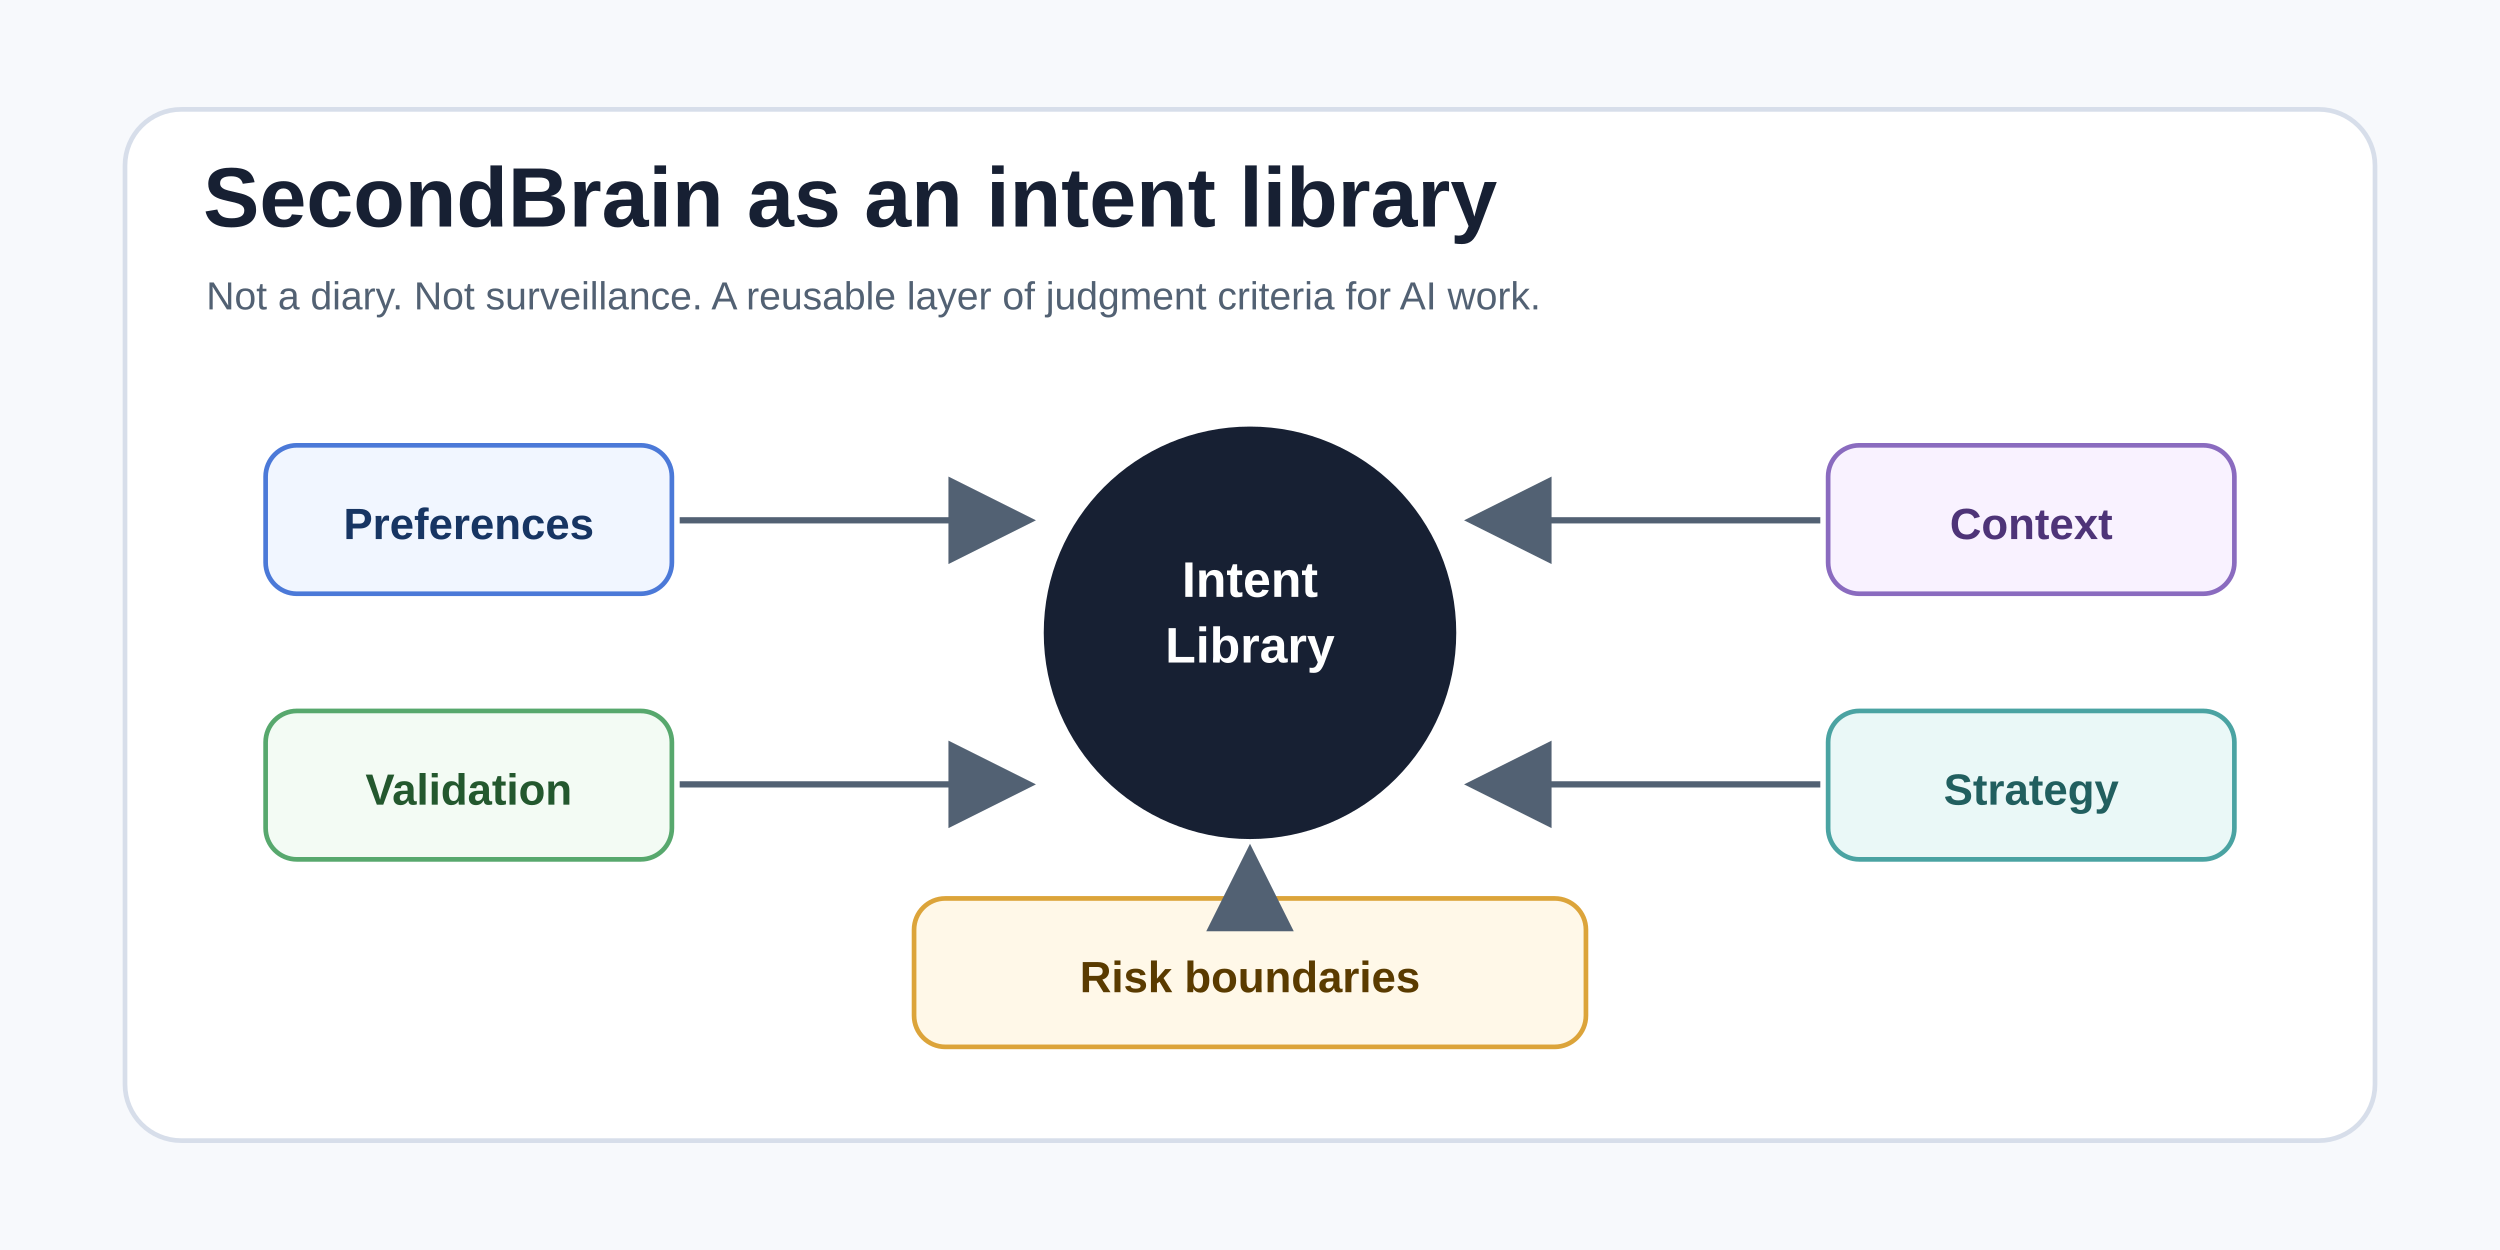
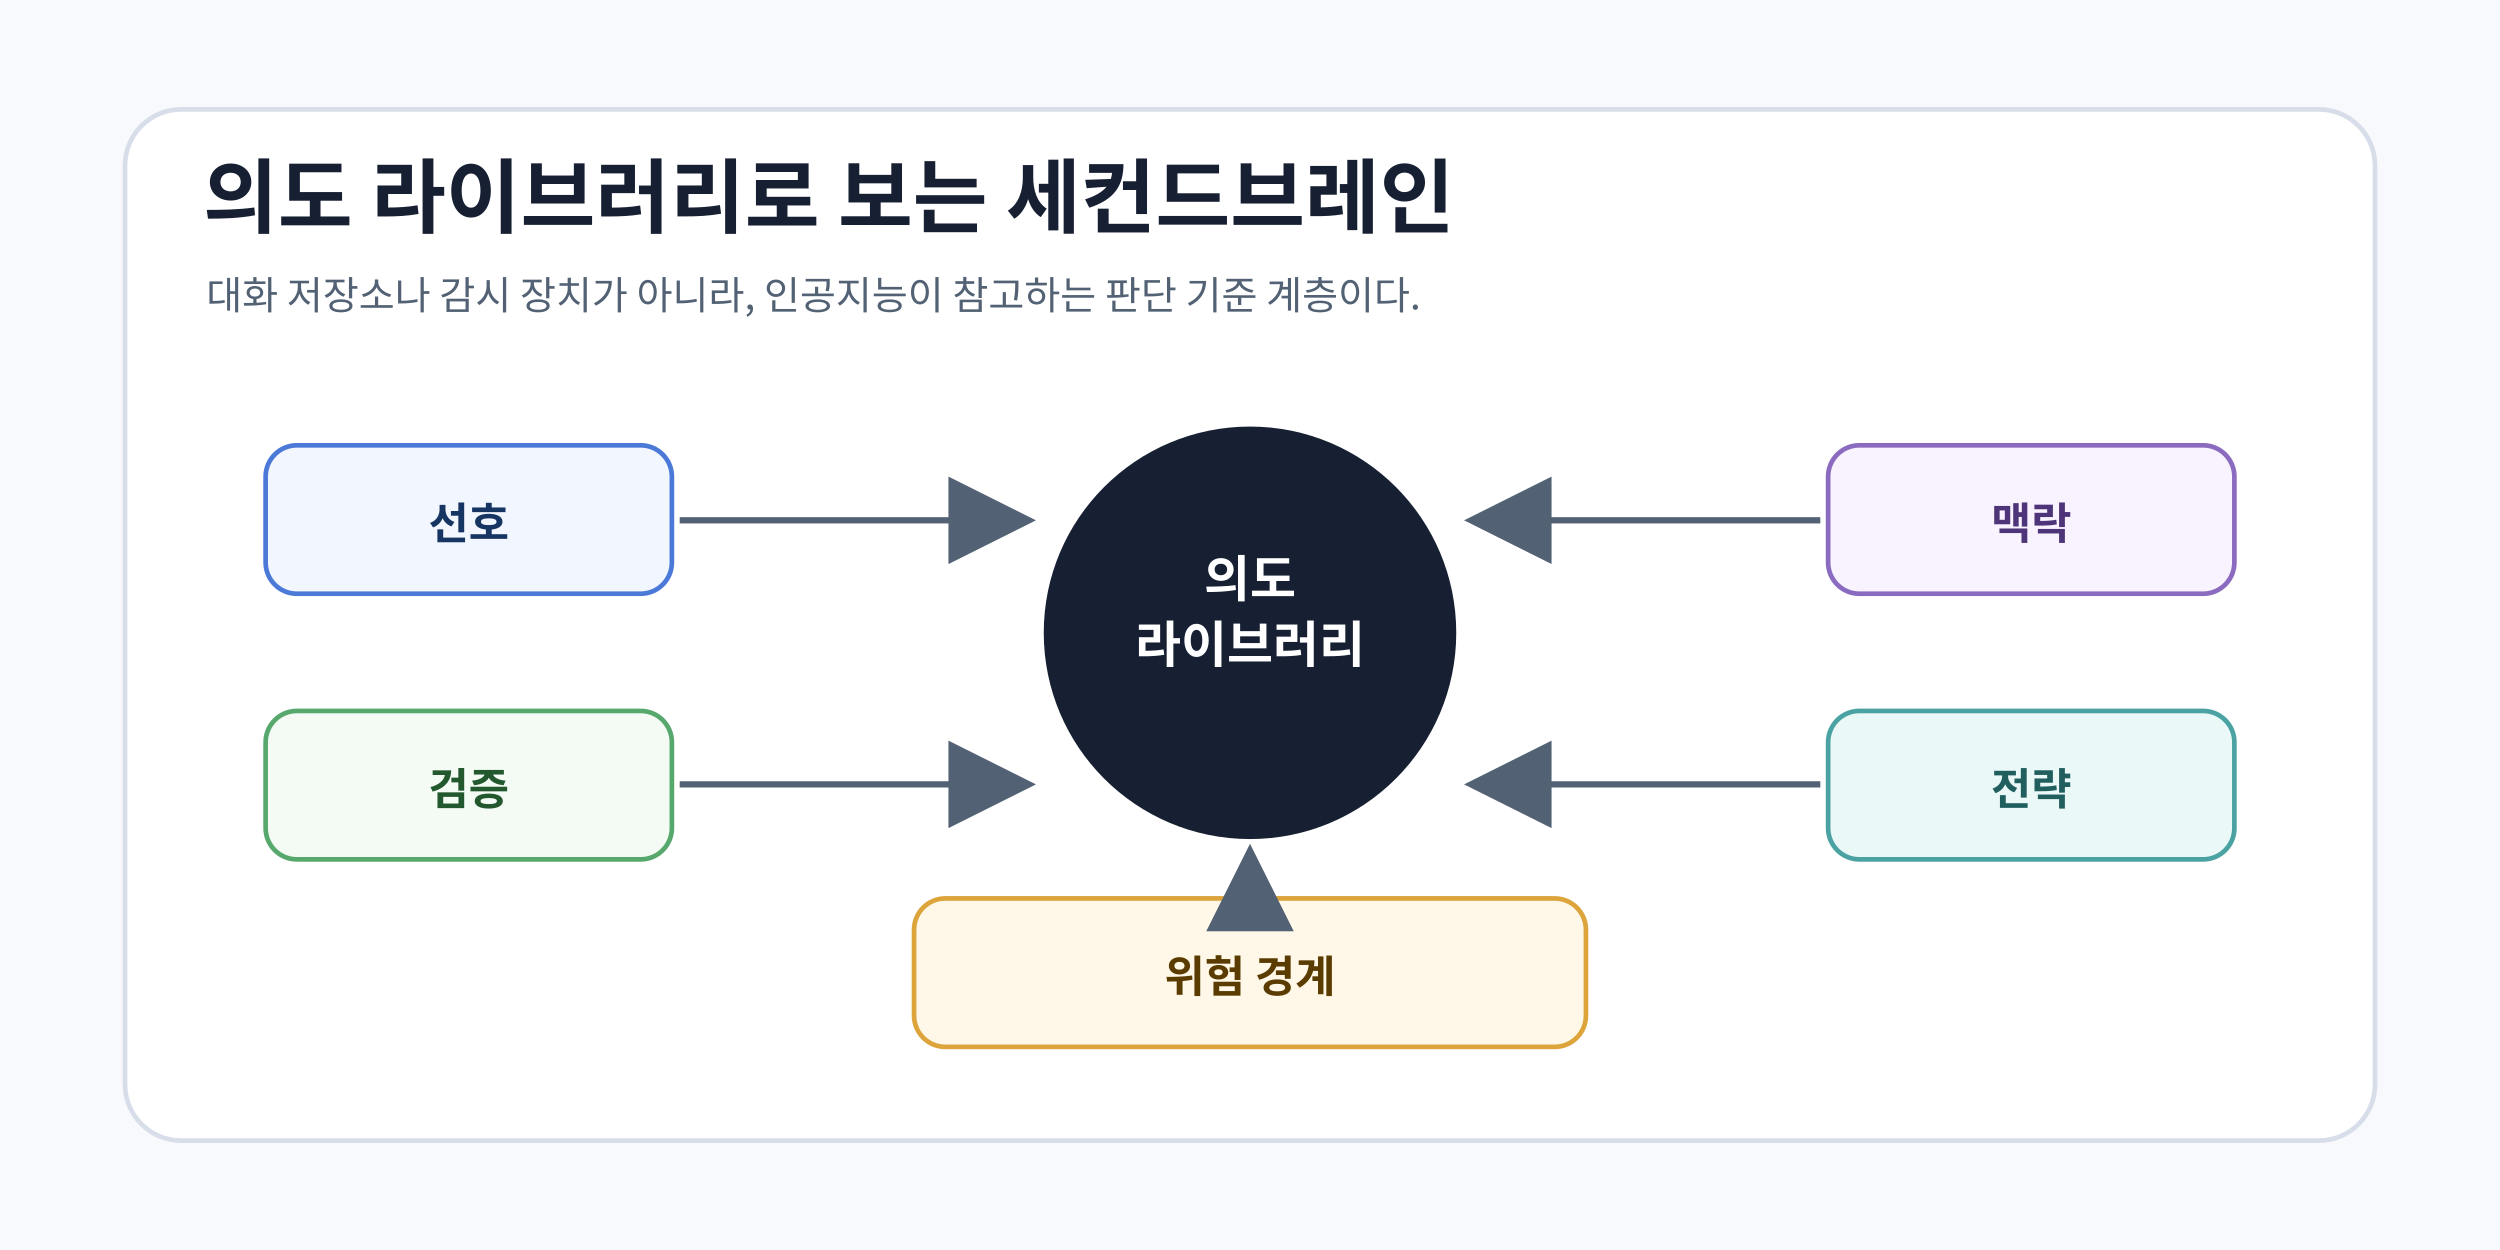
<svg xmlns="http://www.w3.org/2000/svg" width="1600" height="800" viewBox="0 0 1600 800">
  <rect width="1600" height="800" fill="#f7f9fc" />
  <rect x="80" y="70" width="1440" height="660" rx="36" fill="#ffffff" stroke="#d7deea" stroke-width="3" />
-   <text x="130" y="145" font-family="Arial, sans-serif" font-size="54" font-weight="700" fill="#172033">SecondBrain as an intent library</text>
-   <text x="132" y="198" font-family="Arial, sans-serif" font-size="25" fill="#526173">Not a diary. Not surveillance. A reusable layer of judgment criteria for AI work.</text>
+   <text x="130" y="145" font-family="Noto Sans CJK KR, sans-serif" font-size="52" font-weight="700" fill="#172033">의도 라이브러리로 보는 세컨드브레인</text>
+   <text x="132" y="198" font-family="Noto Sans CJK KR, sans-serif" font-size="25" fill="#526173">대화 저장소나 감시 장치가 아니라, 인공지능이 참고하는 판단 기준 계층이다.</text>
  <defs>
    <marker id="arrow2" markerWidth="18" markerHeight="18" refX="14" refY="9" orient="auto">
      <path d="M2,2 L16,9 L2,16 Z" fill="#526173" />
    </marker>
  </defs>
-   <g font-family="Arial, sans-serif">
+   <g font-family="Noto Sans CJK KR, sans-serif">
    <circle cx="800" cy="405" r="132" fill="#172033" />
-     <text x="800" y="382" text-anchor="middle" font-size="32" font-weight="700" fill="#ffffff">Intent</text>
-     <text x="800" y="424" text-anchor="middle" font-size="32" font-weight="700" fill="#ffffff">Library</text>
+     <text x="800" y="382" text-anchor="middle" font-size="32" font-weight="700" fill="#ffffff">의도</text>
+     <text x="800" y="424" text-anchor="middle" font-size="32" font-weight="700" fill="#ffffff">라이브러리</text>
    <rect x="170" y="285" width="260" height="95" rx="20" fill="#f1f6ff" stroke="#4b79d8" stroke-width="3" />
-     <text x="300" y="345" text-anchor="middle" font-size="28" font-weight="700" fill="#173563">Preferences</text>
+     <text x="300" y="345" text-anchor="middle" font-size="28" font-weight="700" fill="#173563">선호</text>
    <rect x="170" y="455" width="260" height="95" rx="20" fill="#f3fbf4" stroke="#57a86d" stroke-width="3" />
-     <text x="300" y="515" text-anchor="middle" font-size="28" font-weight="700" fill="#23582e">Validation</text>
+     <text x="300" y="515" text-anchor="middle" font-size="28" font-weight="700" fill="#23582e">검증</text>
    <rect x="585" y="575" width="430" height="95" rx="20" fill="#fff8e8" stroke="#dca43a" stroke-width="3" />
-     <text x="800" y="635" text-anchor="middle" font-size="28" font-weight="700" fill="#5a3b00">Risk boundaries</text>
+     <text x="800" y="635" text-anchor="middle" font-size="28" font-weight="700" fill="#5a3b00">위험 경계</text>
    <rect x="1170" y="285" width="260" height="95" rx="20" fill="#f9f2ff" stroke="#8a6bbf" stroke-width="3" />
-     <text x="1300" y="345" text-anchor="middle" font-size="28" font-weight="700" fill="#4e3478">Context</text>
+     <text x="1300" y="345" text-anchor="middle" font-size="28" font-weight="700" fill="#4e3478">맥락</text>
    <rect x="1170" y="455" width="260" height="95" rx="20" fill="#eaf8f7" stroke="#4aa3a2" stroke-width="3" />
-     <text x="1300" y="515" text-anchor="middle" font-size="28" font-weight="700" fill="#215f5f">Strategy</text>
+     <text x="1300" y="515" text-anchor="middle" font-size="28" font-weight="700" fill="#215f5f">전략</text>
    <path d="M435 333 H655" stroke="#526173" stroke-width="4" marker-end="url(#arrow2)" />
    <path d="M435 502 H655" stroke="#526173" stroke-width="4" marker-end="url(#arrow2)" />
    <path d="M800 573 V548" stroke="#526173" stroke-width="4" marker-end="url(#arrow2)" />
    <path d="M1165 333 H945" stroke="#526173" stroke-width="4" marker-end="url(#arrow2)" />
    <path d="M1165 502 H945" stroke="#526173" stroke-width="4" marker-end="url(#arrow2)" />
  </g>
</svg>
